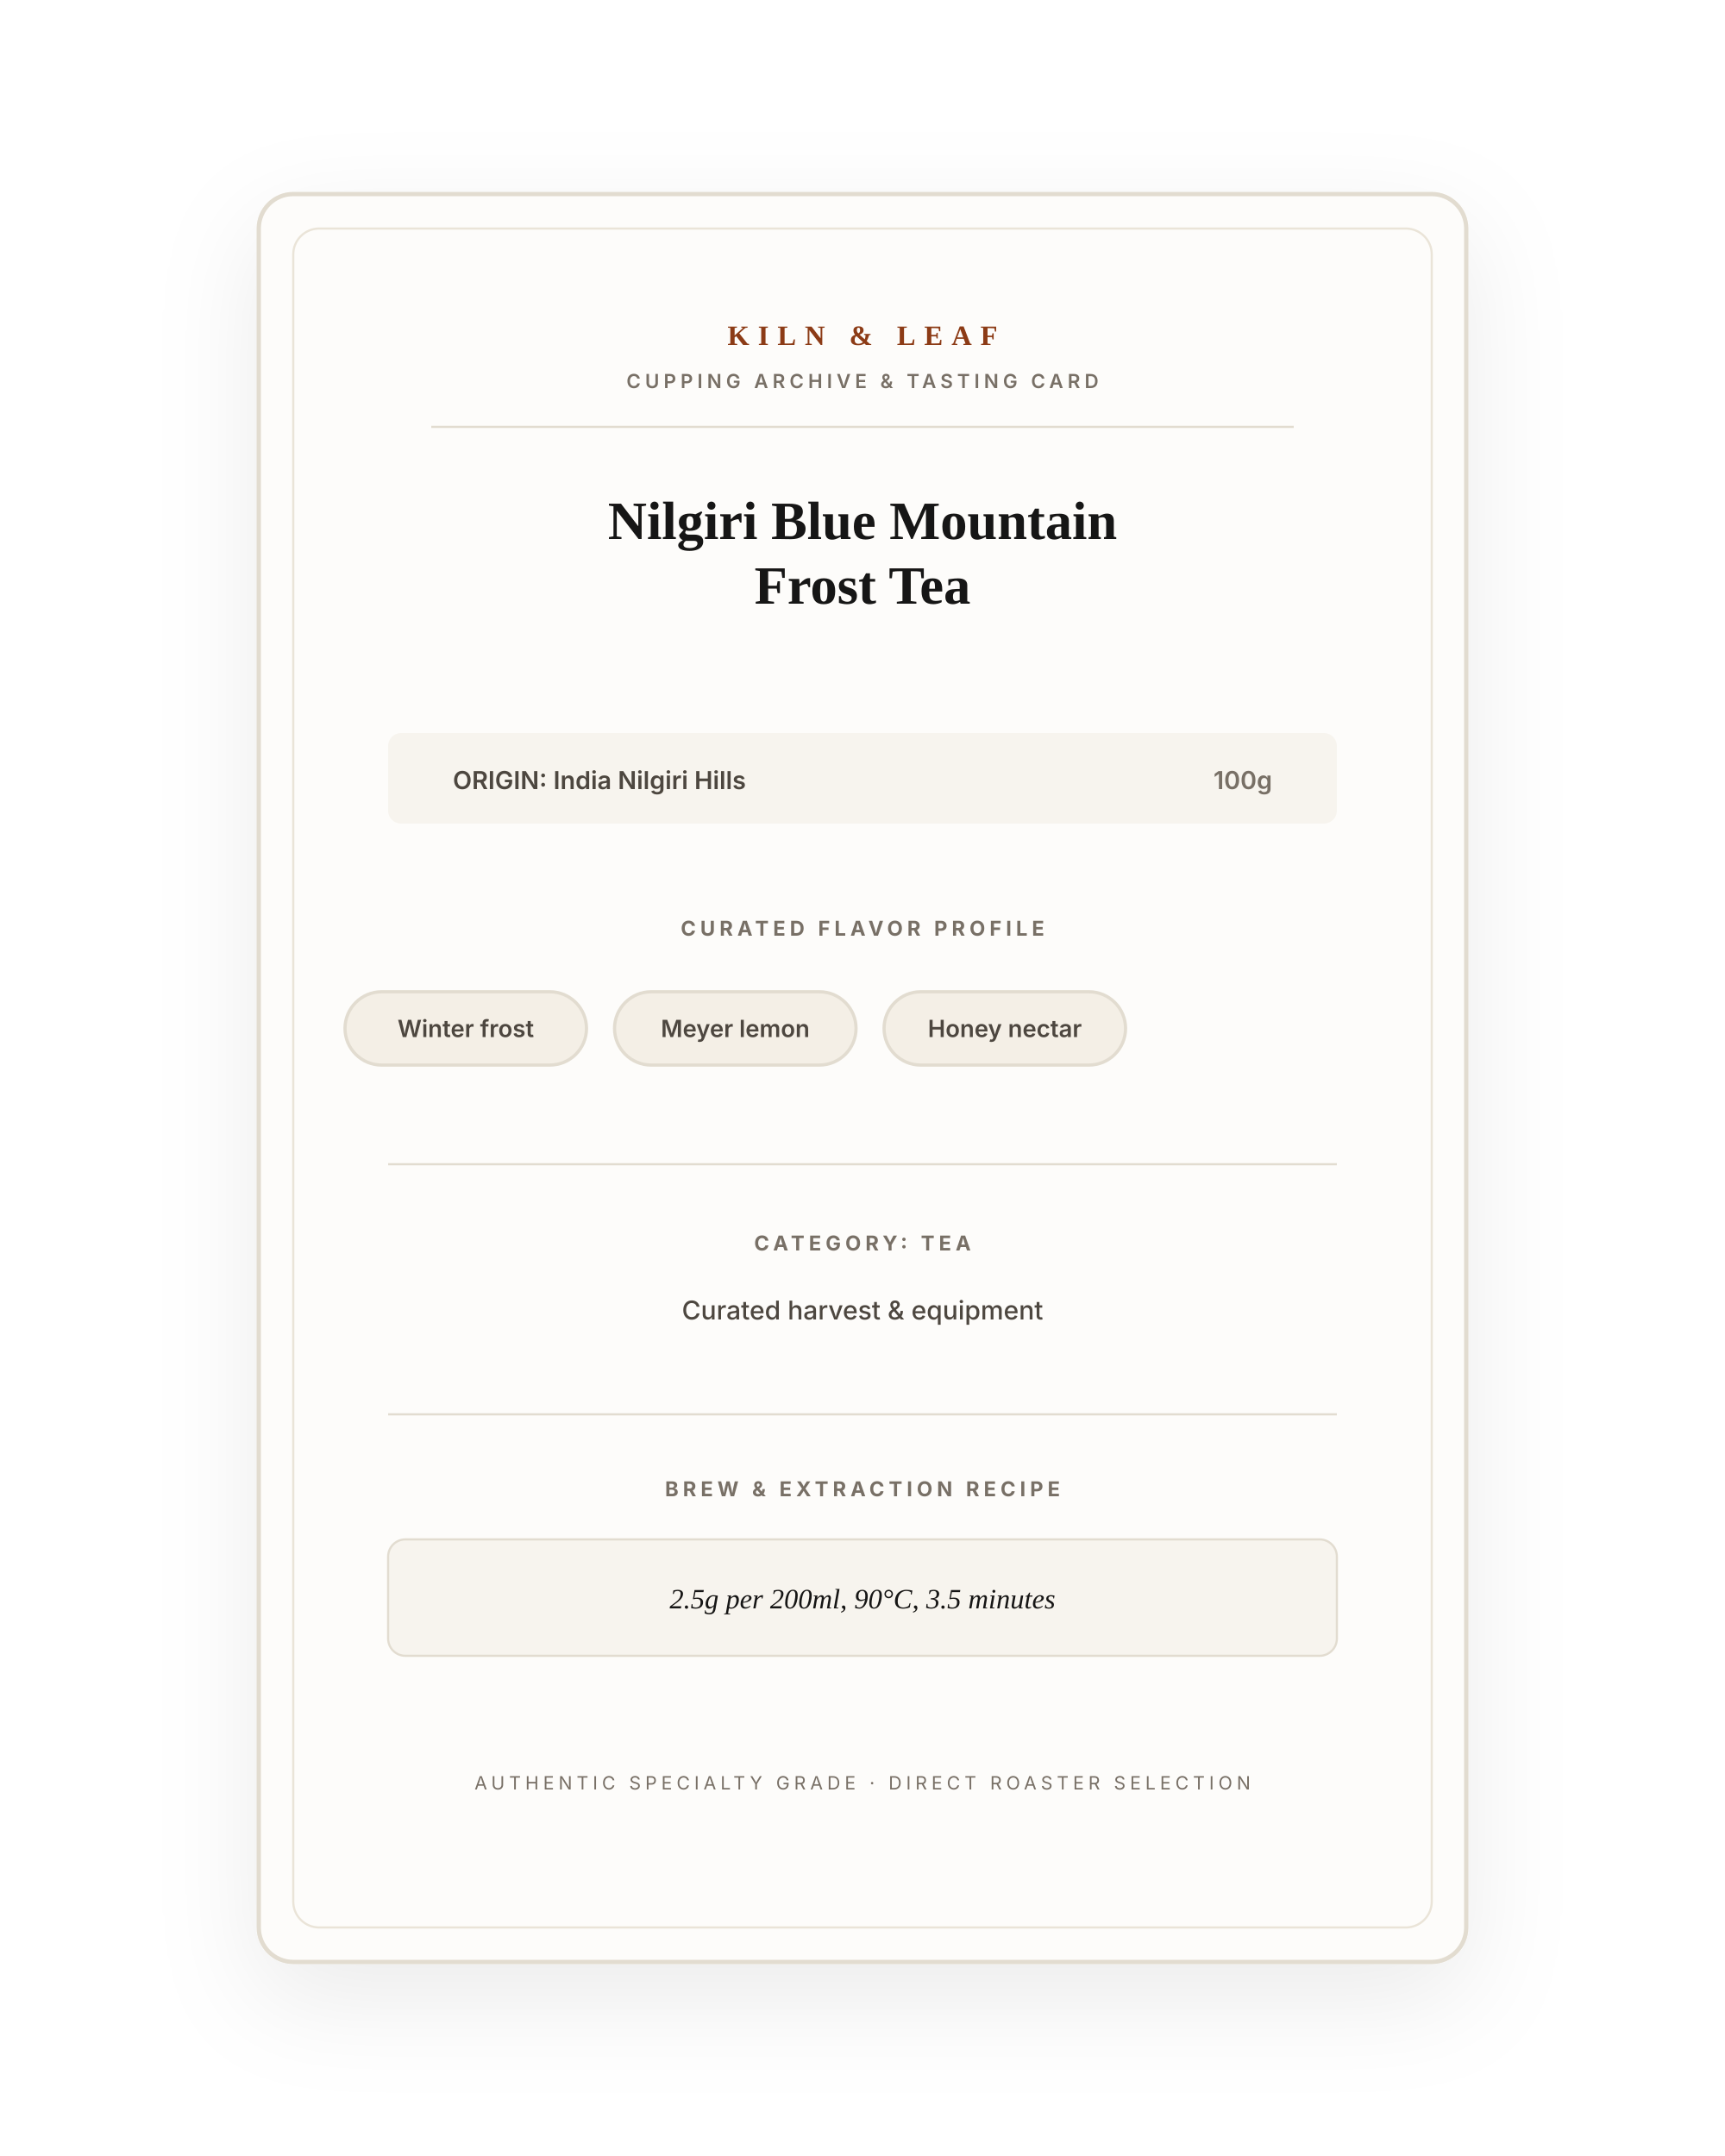
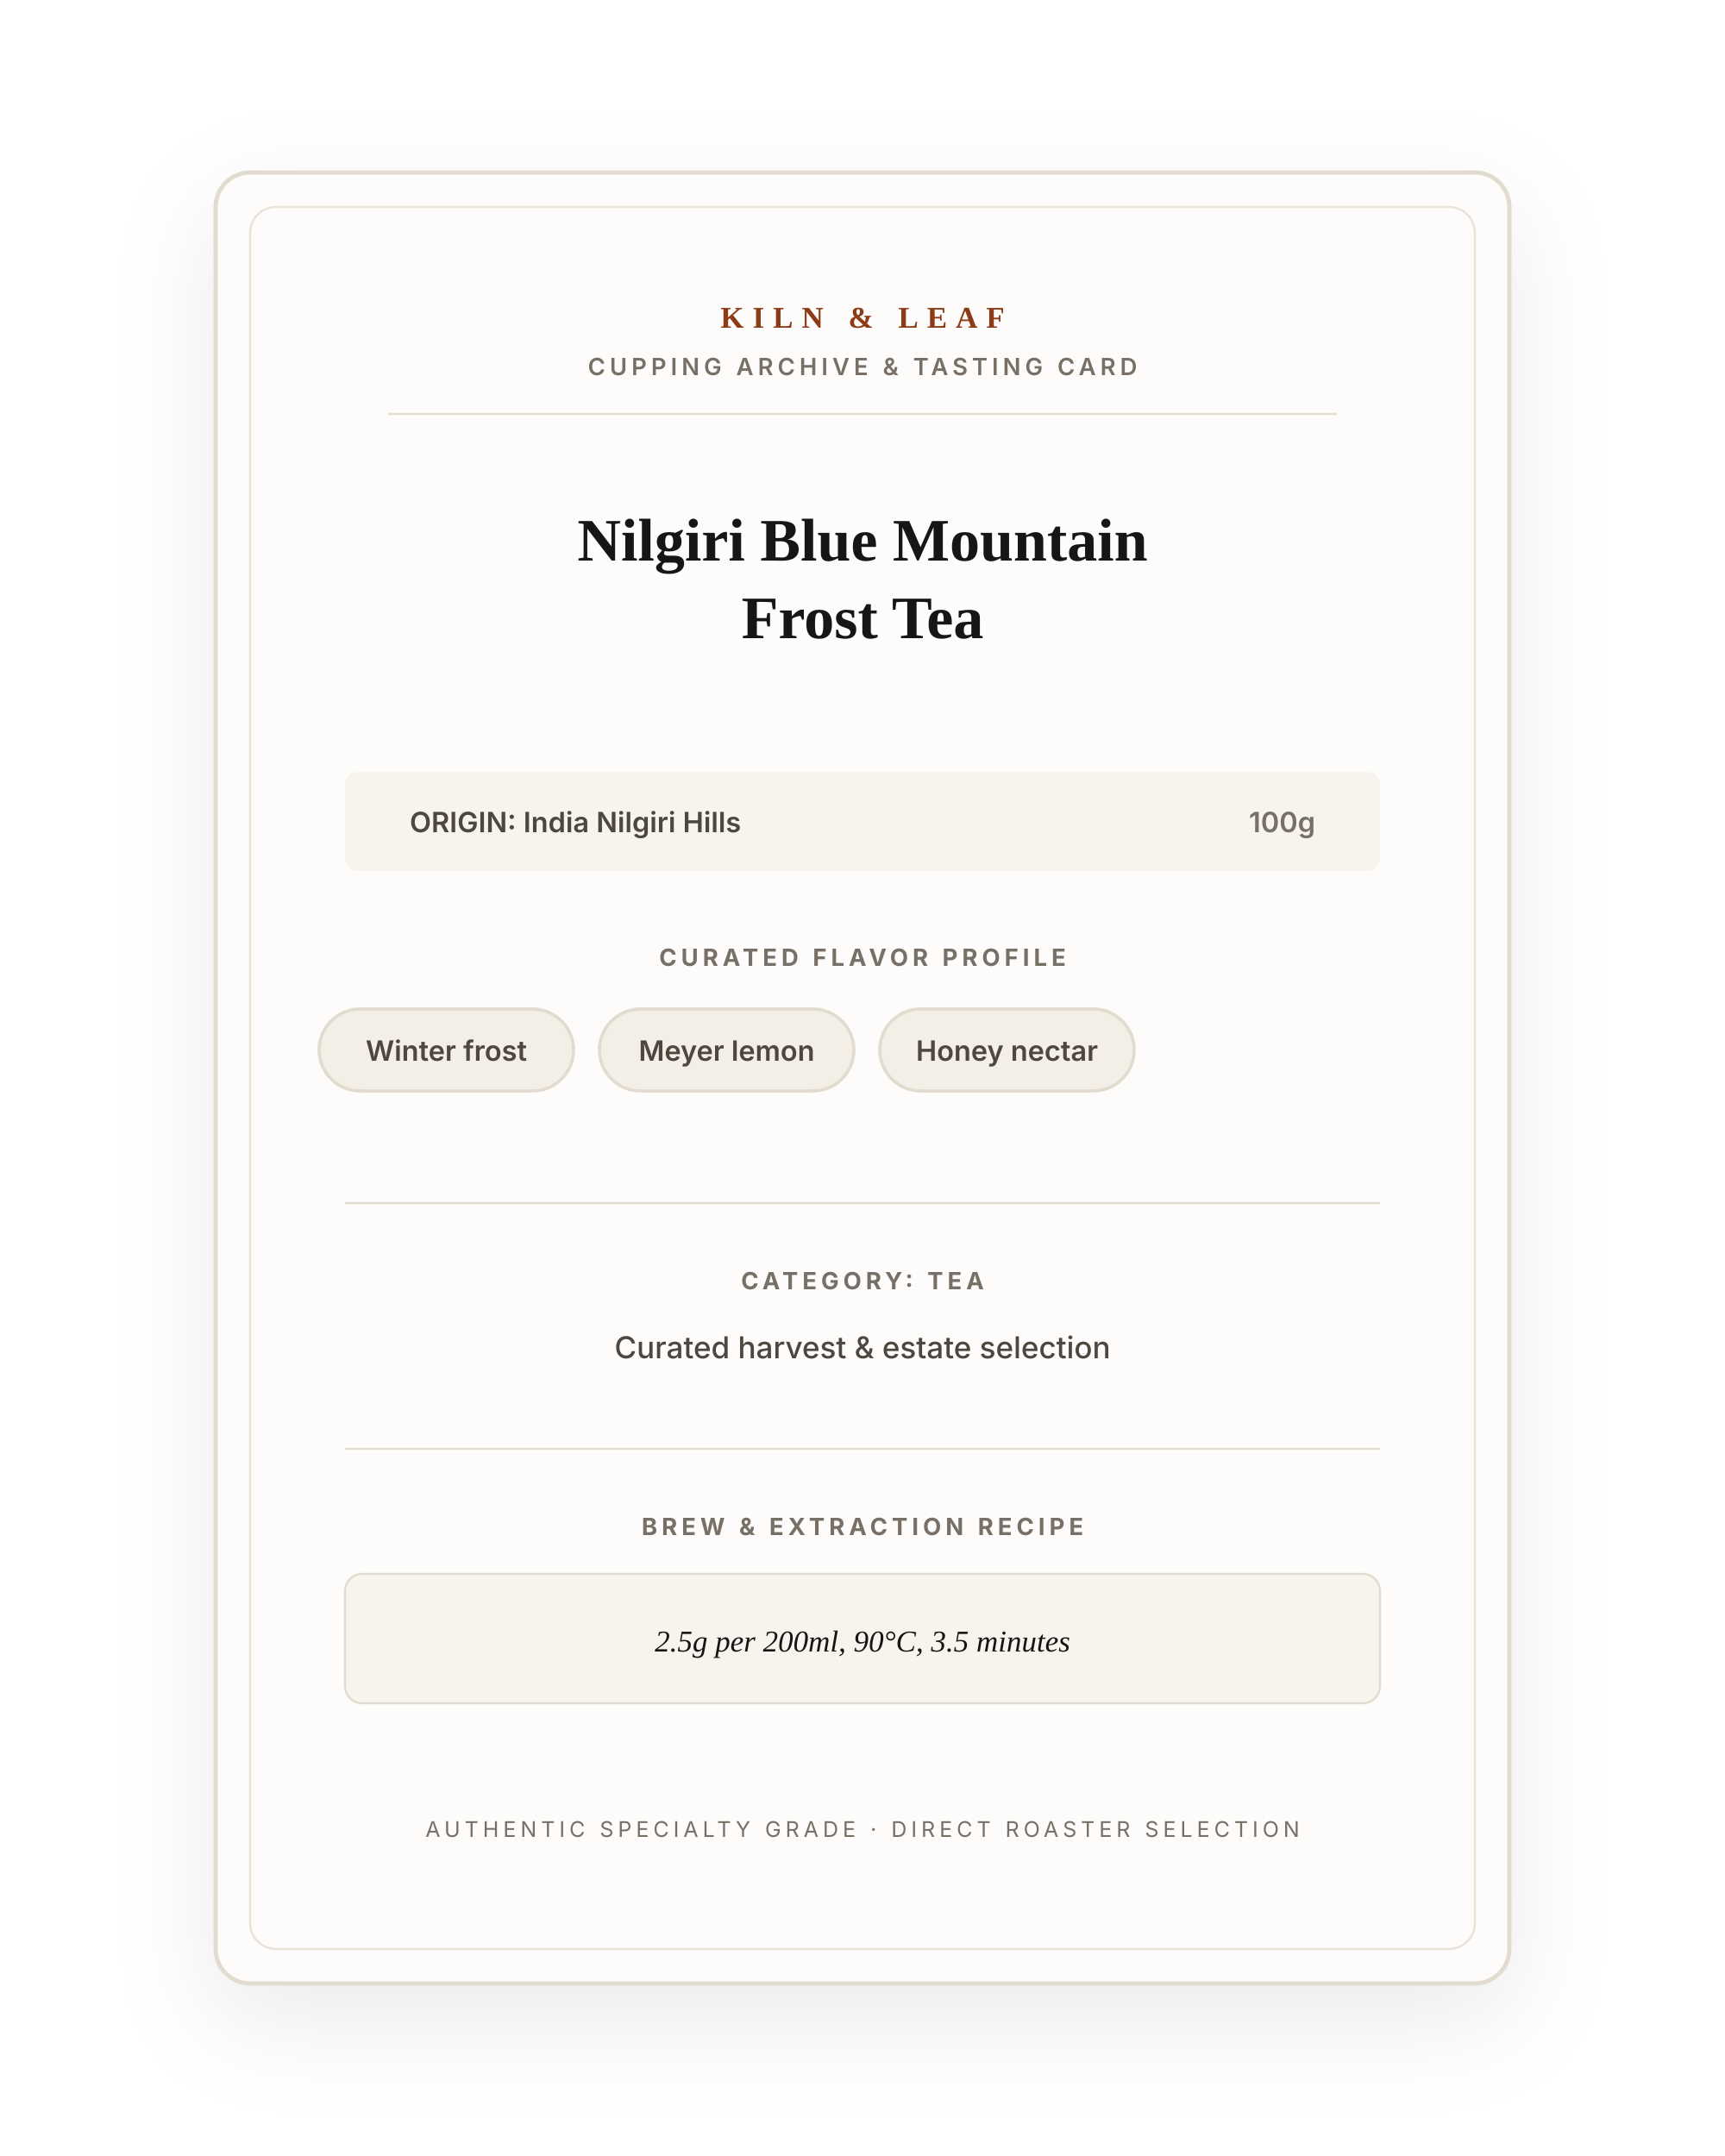
<svg xmlns="http://www.w3.org/2000/svg" viewBox="0 0 800 1000" fill="none">
  <defs>
    <filter id="card-shadow-nilgiri-frost-tea" x="-5%" y="-5%" width="110%" height="115%" filterUnits="userSpaceOnUse">
      <feDropShadow dx="0" dy="16" stdDeviation="24" flood-color="#000000" flood-opacity="0.08" />
    </filter>
  </defs>
  <g filter="url(#card-shadow-nilgiri-frost-tea)">
-     <rect x="120" y="90" width="560" height="820" rx="16" fill="#FDFCFA" stroke="#E2DCD0" stroke-width="2" />
-     <rect x="136" y="106" width="528" height="788" rx="12" fill="none" stroke="#EAE4D8" stroke-width="1" />
-     <text x="400" y="160" text-anchor="middle" font-family="Georgia, 'Times New Roman', serif" font-size="13" font-weight="700" letter-spacing="4" fill="#8C3A14">KILN &amp; LEAF</text>
-     <text x="400" y="180" text-anchor="middle" font-family="-apple-system, system-ui, sans-serif" font-size="9" font-weight="600" letter-spacing="2" fill="#786F66">CUPPING ARCHIVE &amp; TASTING CARD</text>
-     <line x1="200" y1="198" x2="600" y2="198" stroke="#E2DCD0" stroke-width="1" />
-     <text x="400" y="250" text-anchor="middle" font-family="Georgia, 'Times New Roman', serif" font-size="25" font-weight="600" fill="#161412">Nilgiri Blue Mountain</text>
-     <text x="400" y="280" text-anchor="middle" font-family="Georgia, 'Times New Roman', serif" font-size="25" font-weight="600" fill="#161412">Frost Tea</text>
-     <rect x="180" y="340" width="440" height="42" rx="6" fill="#F7F4EE" />
-     <text x="210" y="366" font-family="-apple-system, system-ui, sans-serif" font-size="11.5" font-weight="600" fill="#4E473F">ORIGIN: India Nilgiri Hills</text>
-     <text x="590" y="366" text-anchor="end" font-family="-apple-system, system-ui, sans-serif" font-size="11.5" font-weight="600" fill="#786F66">100g</text>
-     <text x="400" y="434" text-anchor="middle" font-family="-apple-system, system-ui, sans-serif" font-size="9.5" font-weight="700" letter-spacing="2" fill="#786F66">CURATED FLAVOR PROFILE</text>
-     <g transform="translate(160, 460)">
-       <rect x="0" y="0" width="112" height="34" rx="17" fill="#F4EFE6" stroke="#E2DCD0" stroke-width="1.5" />
-       <text x="56" y="21" text-anchor="middle" font-family="-apple-system, system-ui, sans-serif" font-size="11" font-weight="600" fill="#4E473F">Winter frost</text>
+     <rect x="100" y="80" width="600" height="840" rx="16" fill="#FDFCFA" stroke="#E2DCD0" stroke-width="2" />
+     <rect x="116" y="96" width="568" height="808" rx="12" fill="none" stroke="#EAE4D8" stroke-width="1" />
+     <text x="400" y="152" text-anchor="middle" font-family="Georgia, 'Times New Roman', serif" font-size="14" font-weight="700" letter-spacing="4" fill="#8C3A14">KILN &amp; LEAF</text>
+     <text x="400" y="174" text-anchor="middle" font-family="-apple-system, system-ui, sans-serif" font-size="11" font-weight="600" letter-spacing="2" fill="#786F66">CUPPING ARCHIVE &amp; TASTING CARD</text>
+     <line x1="180" y1="192" x2="620" y2="192" stroke="#E2DCD0" stroke-width="1" />
+     <text x="400" y="260" text-anchor="middle" font-family="Georgia, 'Times New Roman', serif" font-size="28" font-weight="600" fill="#161412">Nilgiri Blue Mountain</text>
+     <text x="400" y="296" text-anchor="middle" font-family="Georgia, 'Times New Roman', serif" font-size="28" font-weight="600" fill="#161412">Frost Tea</text>
+     <rect x="160" y="358" width="480" height="46" rx="6" fill="#F7F4EE" />
+     <text x="190" y="386" font-family="-apple-system, system-ui, sans-serif" font-size="13" font-weight="600" fill="#4E473F">ORIGIN: India Nilgiri Hills</text>
+     <text x="610" y="386" text-anchor="end" font-family="-apple-system, system-ui, sans-serif" font-size="13" font-weight="600" fill="#786F66">100g</text>
+     <text x="400" y="448" text-anchor="middle" font-family="-apple-system, system-ui, sans-serif" font-size="11" font-weight="700" letter-spacing="2" fill="#786F66">CURATED FLAVOR PROFILE</text>
+     <g transform="translate(148, 468)">
+       <rect x="0" y="0" width="118" height="38" rx="19" fill="#F4EFE6" stroke="#E2DCD0" stroke-width="1.5" />
+       <text x="59" y="24" text-anchor="middle" font-family="-apple-system, system-ui, sans-serif" font-size="13" font-weight="600" fill="#4E473F">Winter frost</text>
    </g>
-     <g transform="translate(285, 460)">
-       <rect x="0" y="0" width="112" height="34" rx="17" fill="#F4EFE6" stroke="#E2DCD0" stroke-width="1.5" />
-       <text x="56" y="21" text-anchor="middle" font-family="-apple-system, system-ui, sans-serif" font-size="11" font-weight="600" fill="#4E473F">Meyer lemon</text>
+     <g transform="translate(278, 468)">
+       <rect x="0" y="0" width="118" height="38" rx="19" fill="#F4EFE6" stroke="#E2DCD0" stroke-width="1.5" />
+       <text x="59" y="24" text-anchor="middle" font-family="-apple-system, system-ui, sans-serif" font-size="13" font-weight="600" fill="#4E473F">Meyer lemon</text>
    </g>
-     <g transform="translate(410, 460)">
-       <rect x="0" y="0" width="112" height="34" rx="17" fill="#F4EFE6" stroke="#E2DCD0" stroke-width="1.5" />
-       <text x="56" y="21" text-anchor="middle" font-family="-apple-system, system-ui, sans-serif" font-size="11" font-weight="600" fill="#4E473F">Honey nectar</text>
+     <g transform="translate(408, 468)">
+       <rect x="0" y="0" width="118" height="38" rx="19" fill="#F4EFE6" stroke="#E2DCD0" stroke-width="1.5" />
+       <text x="59" y="24" text-anchor="middle" font-family="-apple-system, system-ui, sans-serif" font-size="13" font-weight="600" fill="#4E473F">Honey nectar</text>
    </g>
-     <line x1="180" y1="540" x2="620" y2="540" stroke="#E2DCD0" stroke-width="1" />
-     <text x="400" y="580" text-anchor="middle" font-family="-apple-system, system-ui, sans-serif" font-size="9.5" font-weight="700" letter-spacing="2" fill="#786F66">CATEGORY: TEA</text>
-     <text x="400" y="612" text-anchor="middle" font-family="-apple-system, system-ui, sans-serif" font-size="12" font-weight="500" fill="#4E473F">Curated harvest &amp; equipment</text>
-     <line x1="180" y1="656" x2="620" y2="656" stroke="#E2DCD0" stroke-width="1" />
-     <text x="400" y="694" text-anchor="middle" font-family="-apple-system, system-ui, sans-serif" font-size="9.5" font-weight="700" letter-spacing="2" fill="#786F66">BREW &amp; EXTRACTION RECIPE</text>
-     <rect x="180" y="714" width="440" height="54" rx="8" fill="#F7F4EE" stroke="#E2DCD0" stroke-width="1" />
-     <text x="400" y="746" text-anchor="middle" font-family="Georgia, 'Times New Roman', serif" font-size="13" font-style="italic" fill="#161412">2.5g per 200ml, 90°C, 3.5 minutes</text>
-     <text x="400" y="830" text-anchor="middle" font-family="-apple-system, system-ui, sans-serif" font-size="8.5" letter-spacing="2" fill="#786F66">AUTHENTIC SPECIALTY GRADE · DIRECT ROASTER SELECTION</text>
+     <line x1="160" y1="558" x2="640" y2="558" stroke="#E2DCD0" stroke-width="1" />
+     <text x="400" y="598" text-anchor="middle" font-family="-apple-system, system-ui, sans-serif" font-size="11" font-weight="700" letter-spacing="2" fill="#786F66">CATEGORY: TEA</text>
+     <text x="400" y="630" text-anchor="middle" font-family="-apple-system, system-ui, sans-serif" font-size="14" font-weight="500" fill="#4E473F">Curated harvest &amp; estate selection</text>
+     <line x1="160" y1="672" x2="640" y2="672" stroke="#E2DCD0" stroke-width="1" />
+     <text x="400" y="712" text-anchor="middle" font-family="-apple-system, system-ui, sans-serif" font-size="11" font-weight="700" letter-spacing="2" fill="#786F66">BREW &amp; EXTRACTION RECIPE</text>
+     <rect x="160" y="730" width="480" height="60" rx="8" fill="#F7F4EE" stroke="#E2DCD0" stroke-width="1" />
+     <text x="400" y="766" text-anchor="middle" font-family="Georgia, 'Times New Roman', serif" font-size="14" font-style="italic" fill="#161412">2.5g per 200ml, 90°C, 3.5 minutes</text>
+     <text x="400" y="852" text-anchor="middle" font-family="-apple-system, system-ui, sans-serif" font-size="10" letter-spacing="2" fill="#786F66">AUTHENTIC SPECIALTY GRADE · DIRECT ROASTER SELECTION</text>
  </g>
</svg>
